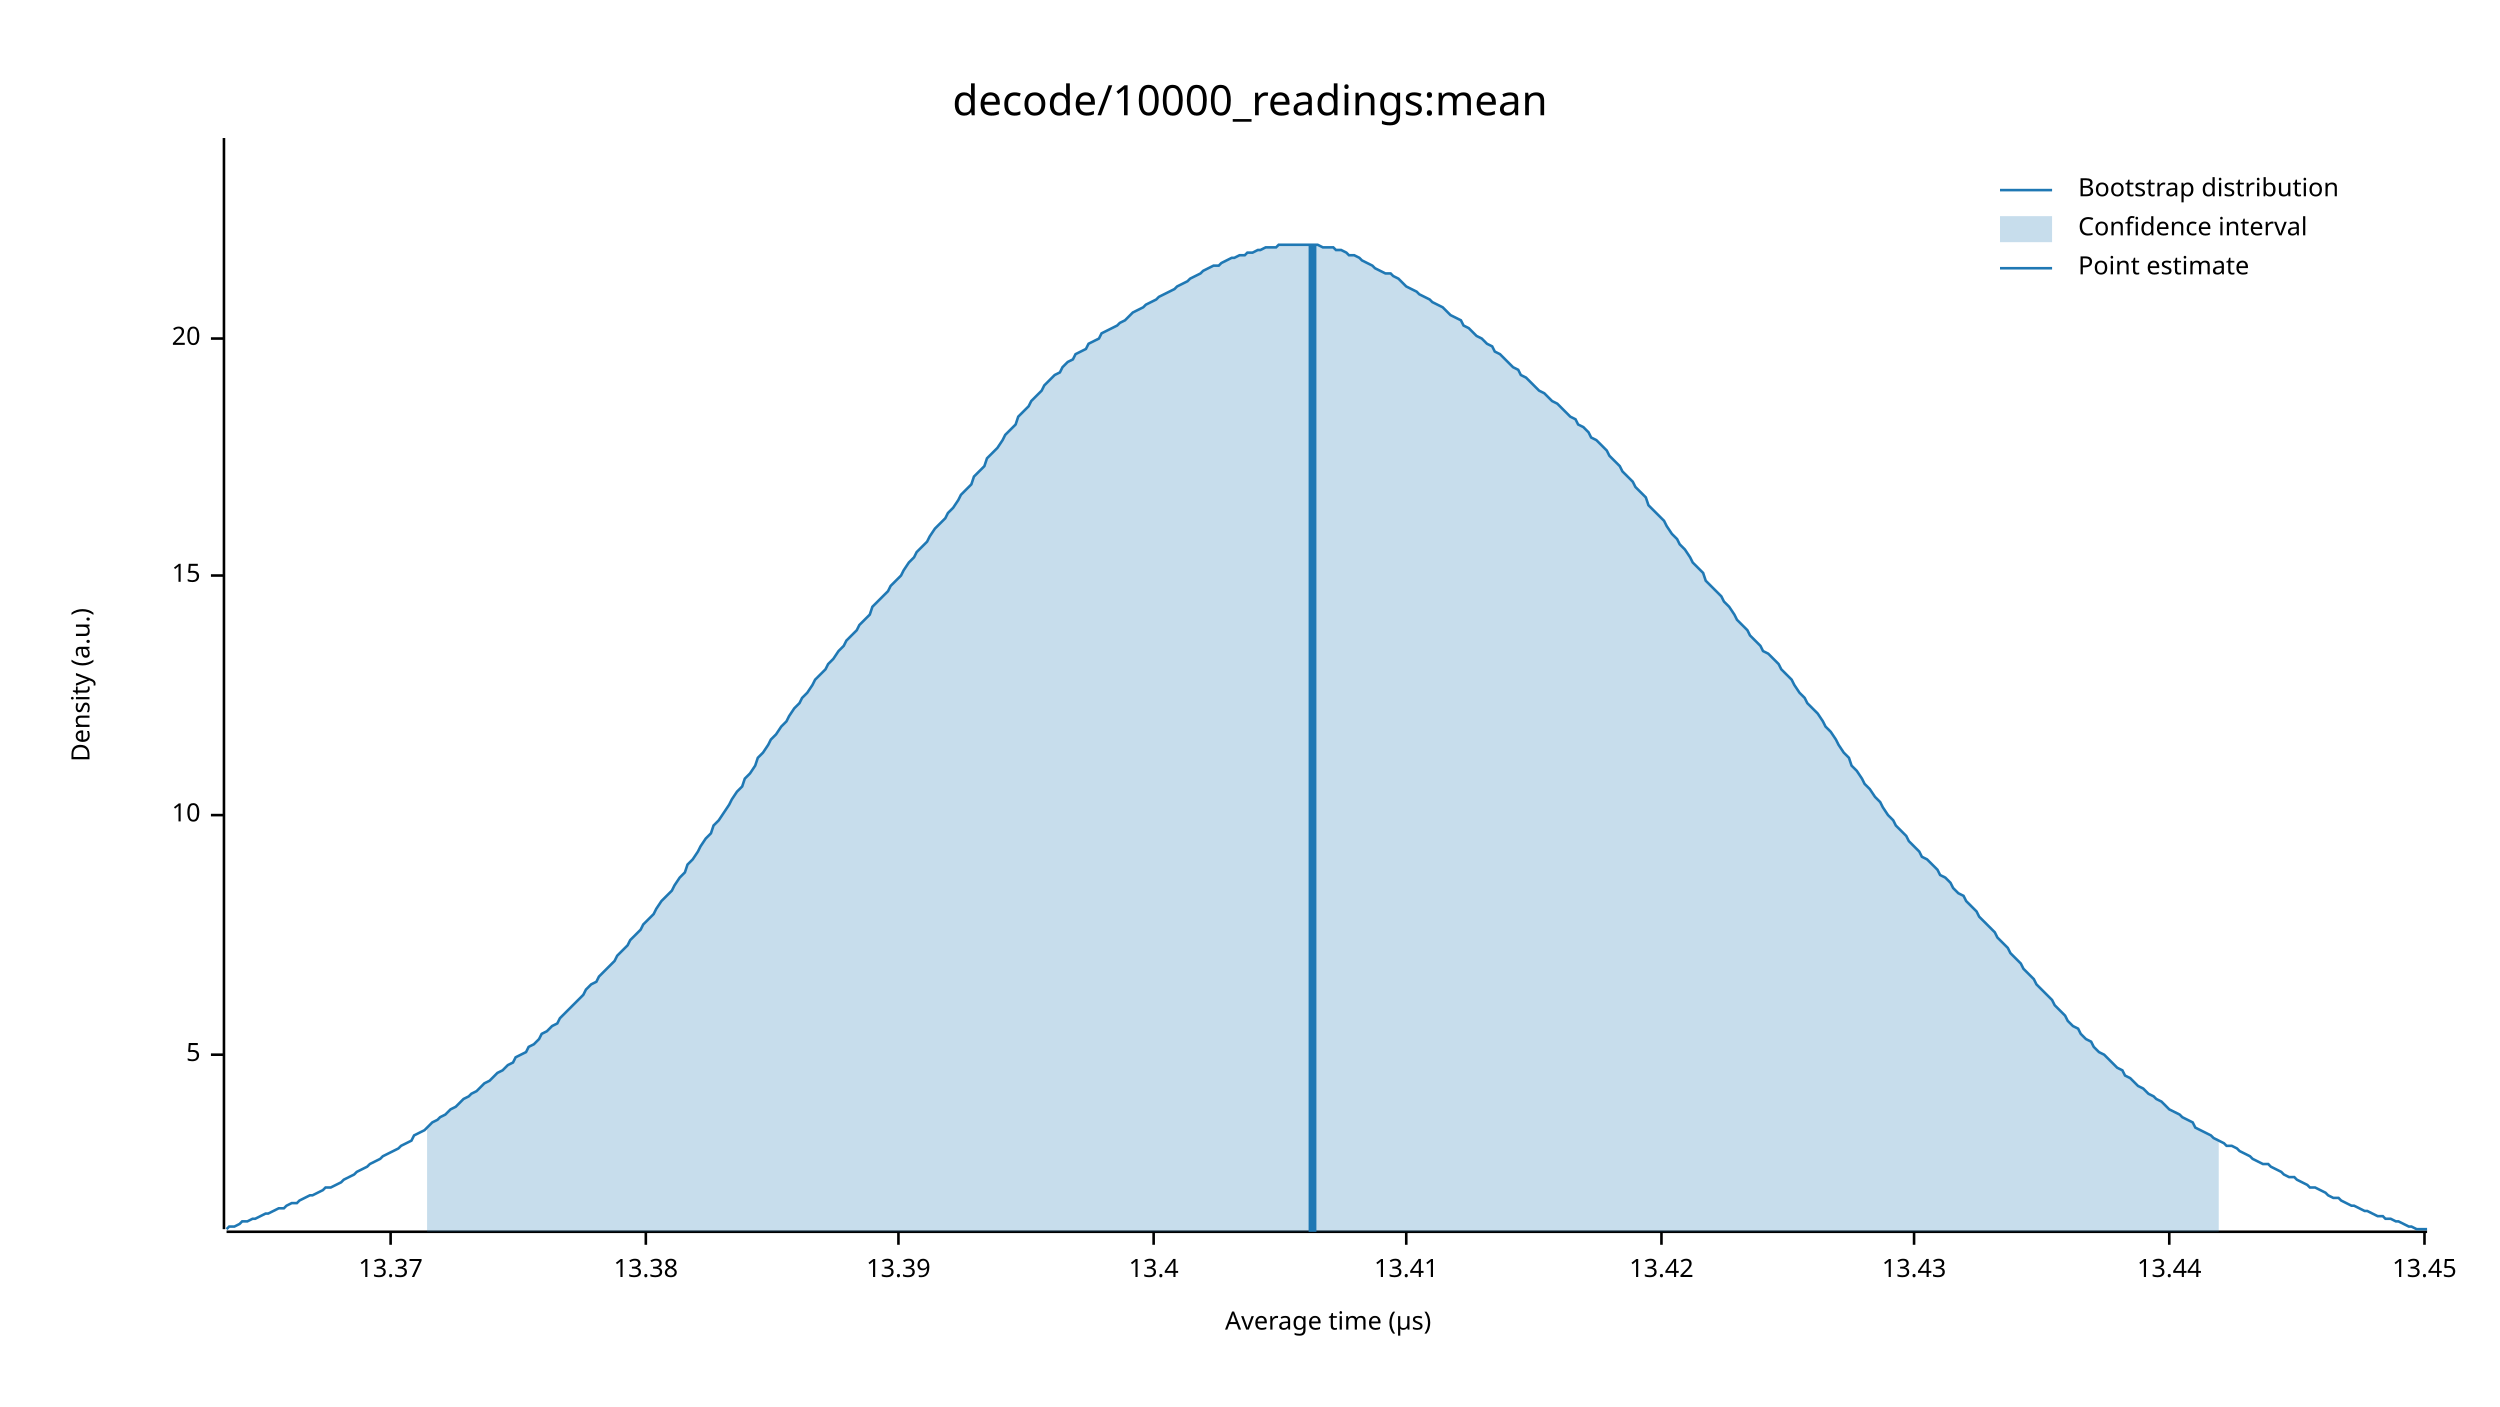
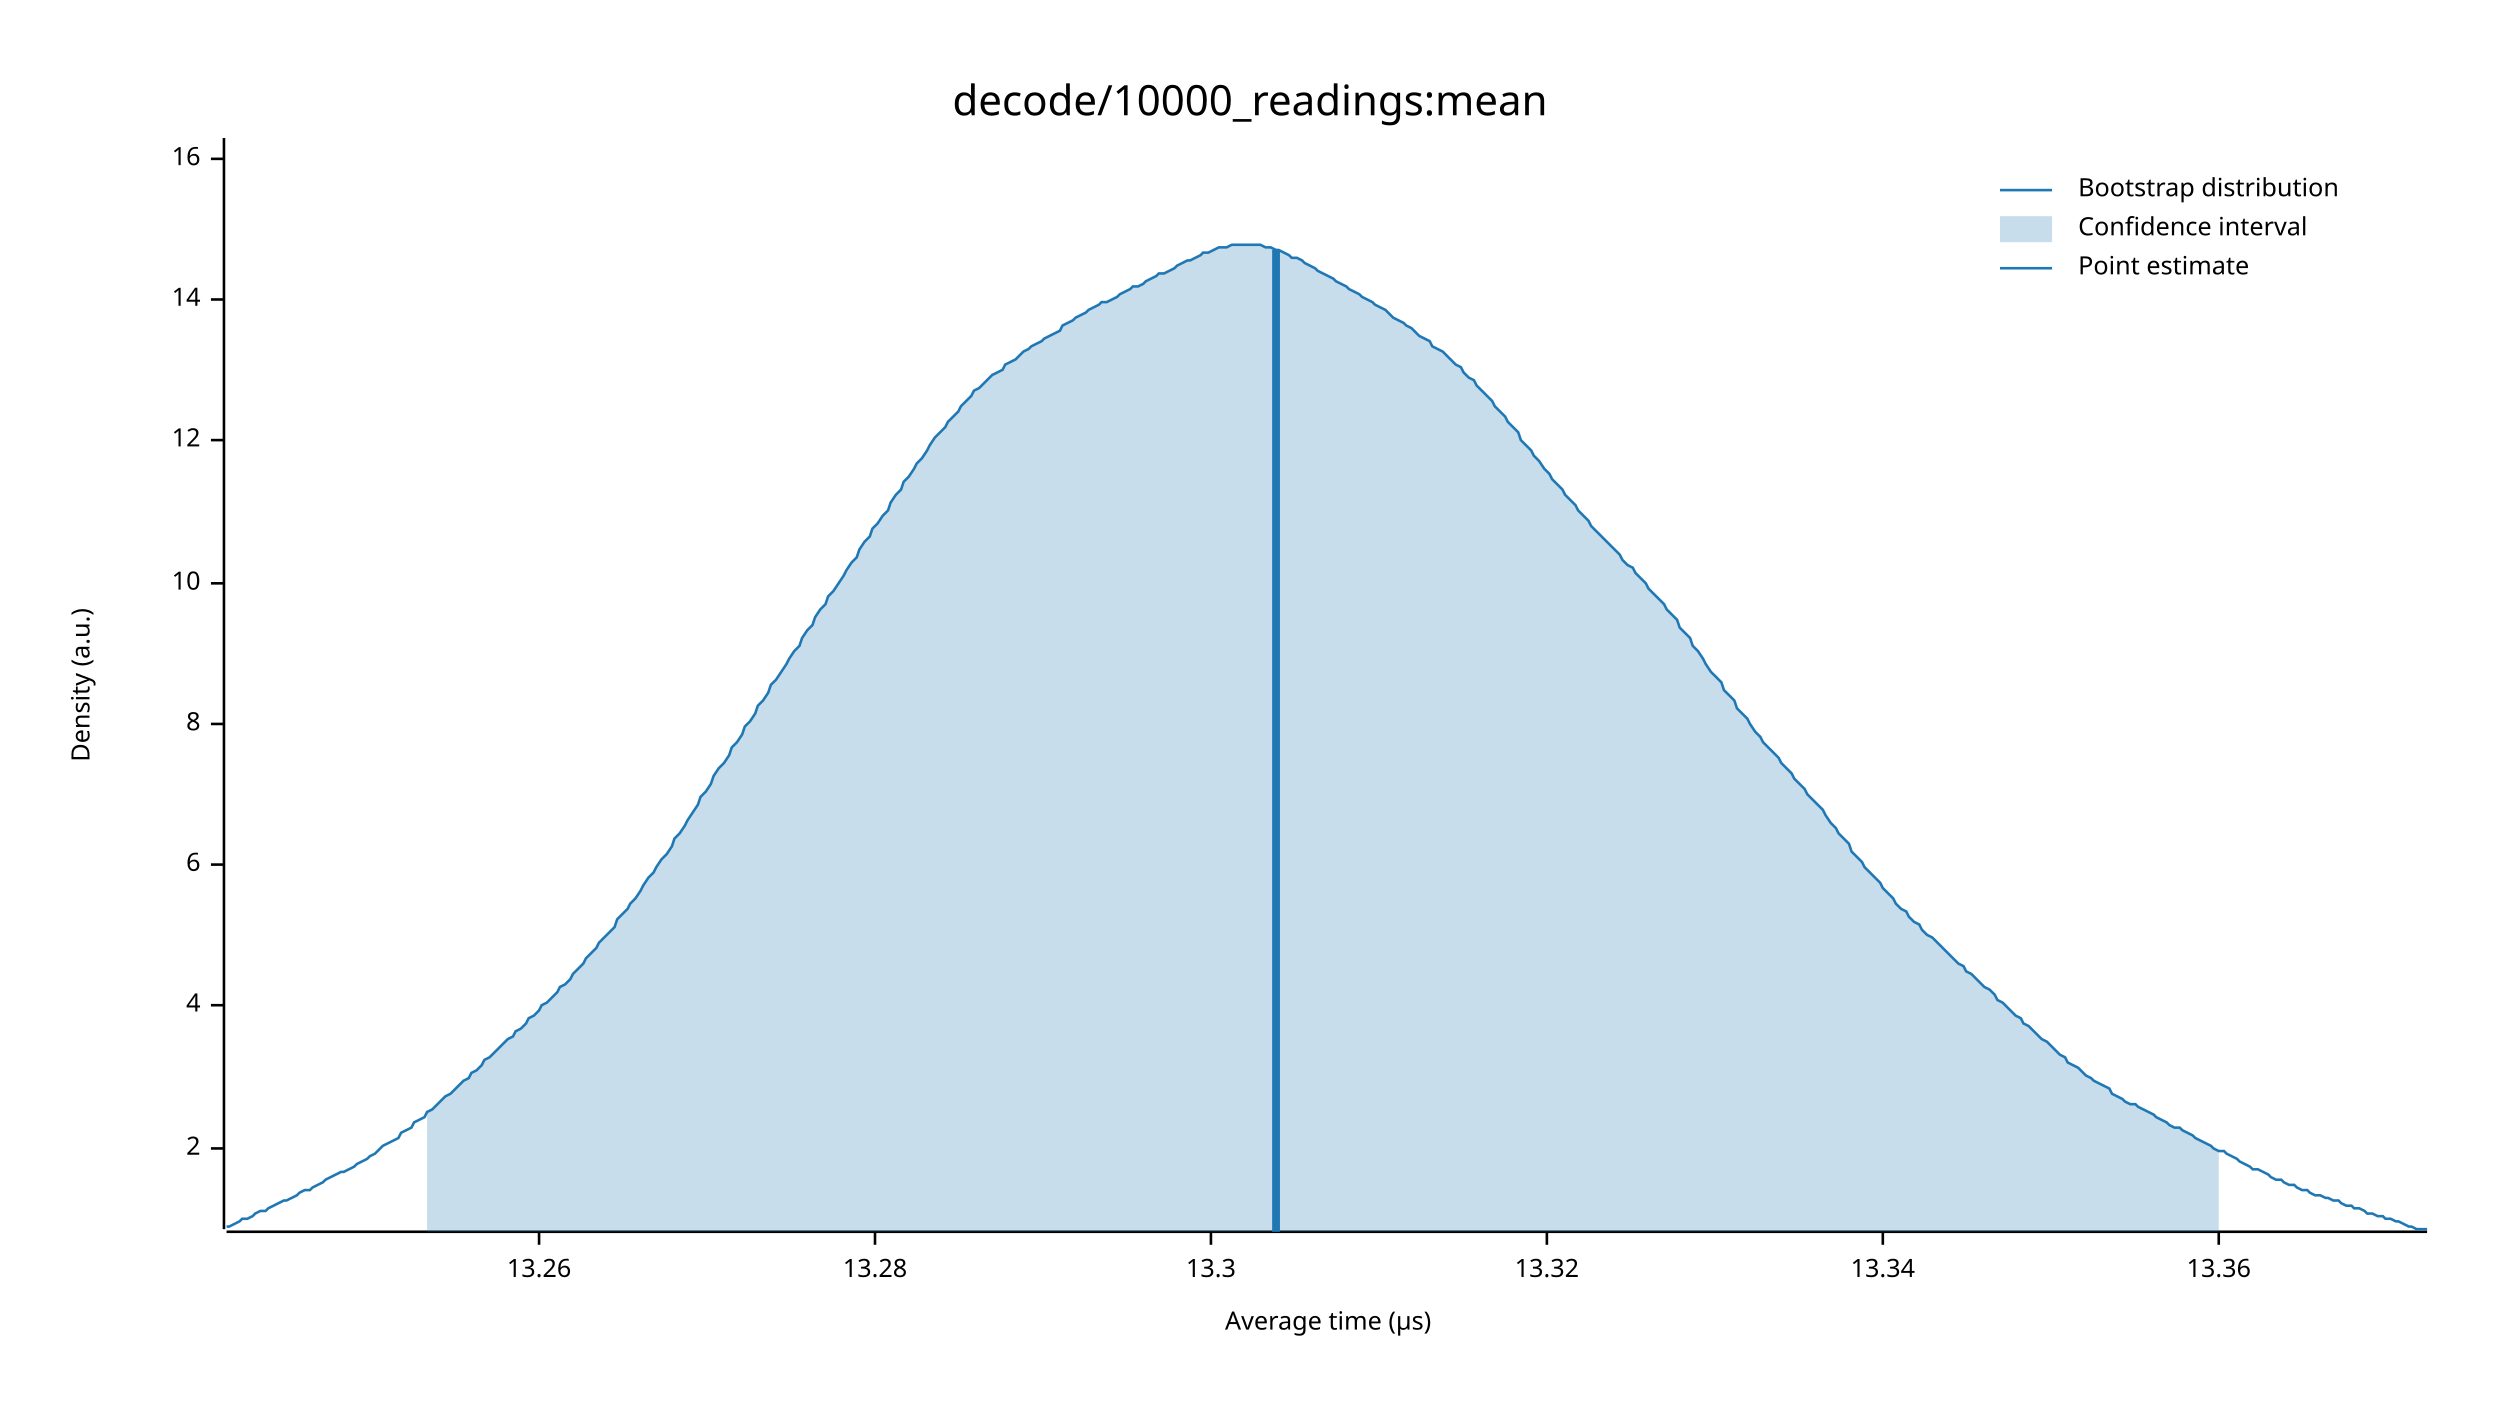
<svg xmlns="http://www.w3.org/2000/svg" width="960" height="540" viewBox="0 0 960 540">
  <text x="480" y="32" dy="0.76em" text-anchor="middle" font-family="sans-serif" font-size="16.129" opacity="1" fill="#000000">
decode/10000_readings:mean
</text>
  <text x="27" y="263" dy="0.76em" text-anchor="middle" font-family="sans-serif" font-size="9.677" opacity="1" fill="#000000" transform="rotate(270, 27, 263)">
Density (a.u.)
</text>
  <text x="510" y="513" dy="-0.5ex" text-anchor="middle" font-family="sans-serif" font-size="9.677" opacity="1" fill="#000000">
Average time (µs)
</text>
  <polyline fill="none" opacity="1" stroke="#000000" stroke-width="1" points="86,53 86,472 " />
-   <text x="77" y="405" dy="0.5ex" text-anchor="end" font-family="sans-serif" font-size="9.677" opacity="1" fill="#000000">
- 5
+   <text x="77" y="441" dy="0.5ex" text-anchor="end" font-family="sans-serif" font-size="9.677" opacity="1" fill="#000000">
+ 2
</text>
-   <polyline fill="none" opacity="1" stroke="#000000" stroke-width="1" points="81,405 86,405 " />
-   <text x="77" y="313" dy="0.5ex" text-anchor="end" font-family="sans-serif" font-size="9.677" opacity="1" fill="#000000">
+   <polyline fill="none" opacity="1" stroke="#000000" stroke-width="1" points="81,441 86,441 " />
+   <text x="77" y="386" dy="0.5ex" text-anchor="end" font-family="sans-serif" font-size="9.677" opacity="1" fill="#000000">
+ 4
+ </text>
+   <polyline fill="none" opacity="1" stroke="#000000" stroke-width="1" points="81,386 86,386 " />
+   <text x="77" y="332" dy="0.5ex" text-anchor="end" font-family="sans-serif" font-size="9.677" opacity="1" fill="#000000">
+ 6
+ </text>
+   <polyline fill="none" opacity="1" stroke="#000000" stroke-width="1" points="81,332 86,332 " />
+   <text x="77" y="278" dy="0.5ex" text-anchor="end" font-family="sans-serif" font-size="9.677" opacity="1" fill="#000000">
+ 8
+ </text>
+   <polyline fill="none" opacity="1" stroke="#000000" stroke-width="1" points="81,278 86,278 " />
+   <text x="77" y="224" dy="0.5ex" text-anchor="end" font-family="sans-serif" font-size="9.677" opacity="1" fill="#000000">
10
</text>
-   <polyline fill="none" opacity="1" stroke="#000000" stroke-width="1" points="81,313 86,313 " />
-   <text x="77" y="221" dy="0.5ex" text-anchor="end" font-family="sans-serif" font-size="9.677" opacity="1" fill="#000000">
- 15
+   <polyline fill="none" opacity="1" stroke="#000000" stroke-width="1" points="81,224 86,224 " />
+   <text x="77" y="169" dy="0.5ex" text-anchor="end" font-family="sans-serif" font-size="9.677" opacity="1" fill="#000000">
+ 12
</text>
-   <polyline fill="none" opacity="1" stroke="#000000" stroke-width="1" points="81,221 86,221 " />
-   <text x="77" y="130" dy="0.5ex" text-anchor="end" font-family="sans-serif" font-size="9.677" opacity="1" fill="#000000">
- 20
+   <polyline fill="none" opacity="1" stroke="#000000" stroke-width="1" points="81,169 86,169 " />
+   <text x="77" y="115" dy="0.5ex" text-anchor="end" font-family="sans-serif" font-size="9.677" opacity="1" fill="#000000">
+ 14
</text>
-   <polyline fill="none" opacity="1" stroke="#000000" stroke-width="1" points="81,130 86,130 " />
+   <polyline fill="none" opacity="1" stroke="#000000" stroke-width="1" points="81,115 86,115 " />
+   <text x="77" y="61" dy="0.5ex" text-anchor="end" font-family="sans-serif" font-size="9.677" opacity="1" fill="#000000">
+ 16
+ </text>
+   <polyline fill="none" opacity="1" stroke="#000000" stroke-width="1" points="81,61 86,61 " />
  <polyline fill="none" opacity="1" stroke="#000000" stroke-width="1" points="87,473 932,473 " />
-   <text x="150" y="483" dy="0.76em" text-anchor="middle" font-family="sans-serif" font-size="9.677" opacity="1" fill="#000000">
- 13.37
+   <text x="207" y="483" dy="0.76em" text-anchor="middle" font-family="sans-serif" font-size="9.677" opacity="1" fill="#000000">
+ 13.26
</text>
-   <polyline fill="none" opacity="1" stroke="#000000" stroke-width="1" points="150,473 150,478 " />
-   <text x="248" y="483" dy="0.76em" text-anchor="middle" font-family="sans-serif" font-size="9.677" opacity="1" fill="#000000">
- 13.38
+   <polyline fill="none" opacity="1" stroke="#000000" stroke-width="1" points="207,473 207,478 " />
+   <text x="336" y="483" dy="0.76em" text-anchor="middle" font-family="sans-serif" font-size="9.677" opacity="1" fill="#000000">
+ 13.28
</text>
-   <polyline fill="none" opacity="1" stroke="#000000" stroke-width="1" points="248,473 248,478 " />
-   <text x="345" y="483" dy="0.76em" text-anchor="middle" font-family="sans-serif" font-size="9.677" opacity="1" fill="#000000">
- 13.39
+   <polyline fill="none" opacity="1" stroke="#000000" stroke-width="1" points="336,473 336,478 " />
+   <text x="465" y="483" dy="0.76em" text-anchor="middle" font-family="sans-serif" font-size="9.677" opacity="1" fill="#000000">
+ 13.3
</text>
-   <polyline fill="none" opacity="1" stroke="#000000" stroke-width="1" points="345,473 345,478 " />
-   <text x="443" y="483" dy="0.76em" text-anchor="middle" font-family="sans-serif" font-size="9.677" opacity="1" fill="#000000">
- 13.4
+   <polyline fill="none" opacity="1" stroke="#000000" stroke-width="1" points="465,473 465,478 " />
+   <text x="594" y="483" dy="0.76em" text-anchor="middle" font-family="sans-serif" font-size="9.677" opacity="1" fill="#000000">
+ 13.32
</text>
-   <polyline fill="none" opacity="1" stroke="#000000" stroke-width="1" points="443,473 443,478 " />
-   <text x="540" y="483" dy="0.76em" text-anchor="middle" font-family="sans-serif" font-size="9.677" opacity="1" fill="#000000">
- 13.41
+   <polyline fill="none" opacity="1" stroke="#000000" stroke-width="1" points="594,473 594,478 " />
+   <text x="723" y="483" dy="0.76em" text-anchor="middle" font-family="sans-serif" font-size="9.677" opacity="1" fill="#000000">
+ 13.34
</text>
-   <polyline fill="none" opacity="1" stroke="#000000" stroke-width="1" points="540,473 540,478 " />
-   <text x="638" y="483" dy="0.76em" text-anchor="middle" font-family="sans-serif" font-size="9.677" opacity="1" fill="#000000">
- 13.42
+   <polyline fill="none" opacity="1" stroke="#000000" stroke-width="1" points="723,473 723,478 " />
+   <text x="852" y="483" dy="0.76em" text-anchor="middle" font-family="sans-serif" font-size="9.677" opacity="1" fill="#000000">
+ 13.36
</text>
-   <polyline fill="none" opacity="1" stroke="#000000" stroke-width="1" points="638,473 638,478 " />
-   <text x="735" y="483" dy="0.76em" text-anchor="middle" font-family="sans-serif" font-size="9.677" opacity="1" fill="#000000">
- 13.43
- </text>
-   <polyline fill="none" opacity="1" stroke="#000000" stroke-width="1" points="735,473 735,478 " />
-   <text x="833" y="483" dy="0.76em" text-anchor="middle" font-family="sans-serif" font-size="9.677" opacity="1" fill="#000000">
- 13.44
- </text>
-   <polyline fill="none" opacity="1" stroke="#000000" stroke-width="1" points="833,473 833,478 " />
-   <text x="931" y="483" dy="0.76em" text-anchor="middle" font-family="sans-serif" font-size="9.677" opacity="1" fill="#000000">
- 13.45
- </text>
-   <polyline fill="none" opacity="1" stroke="#000000" stroke-width="1" points="931,473 931,478 " />
-   <polyline fill="none" opacity="1" stroke="#1F78B4" stroke-width="1" points="87,472 88,471 90,471 92,470 93,469 95,469 97,468 98,468 100,467 102,466 103,466 105,465 107,464 109,464 110,463 112,462 114,462 115,461 117,460 119,459 120,459 122,458 124,457 125,456 127,456 129,455 131,454 132,453 134,452 136,451 137,450 139,449 141,448 142,447 144,446 146,445 147,444 149,443 151,442 153,441 154,440 156,439 158,438 159,436 161,435 163,434 164,433 166,431 168,430 169,429 171,428 173,426 175,425 176,424 178,422 180,421 181,420 183,419 185,417 186,416 188,415 190,413 191,412 193,411 195,409 197,408 198,406 200,405 202,404 203,402 205,401 207,399 208,397 210,396 212,394 214,393 215,391 217,389 219,387 220,386 222,384 224,382 225,380 227,378 229,377 230,375 232,373 234,371 236,369 237,367 239,365 241,363 242,361 244,359 246,357 247,355 249,353 251,351 252,349 254,346 256,344 258,342 259,340 261,337 263,335 264,332 266,330 268,327 269,325 271,322 273,320 274,317 276,315 278,312 280,309 281,307 283,304 285,302 286,299 288,297 290,294 291,291 293,289 295,286 296,284 298,282 300,279 302,277 303,275 305,272 307,270 308,268 310,266 312,263 313,261 315,259 317,257 318,255 320,253 322,250 324,248 325,246 327,244 329,242 330,240 332,238 334,236 335,233 337,231 339,229 341,227 342,225 344,223 346,221 347,219 349,216 351,214 352,212 354,210 356,208 357,206 359,203 361,201 363,199 364,197 366,195 368,192 369,190 371,188 373,186 374,183 376,181 378,179 379,176 381,174 383,172 385,169 386,167 388,165 390,163 391,160 393,158 395,156 396,154 398,152 400,150 401,148 403,146 405,144 407,143 408,141 410,139 412,138 413,136 415,135 417,134 418,132 420,131 422,130 423,128 425,127 427,126 429,125 430,124 432,123 434,121 435,120 437,119 439,118 440,117 442,116 444,115 445,114 447,113 449,112 451,111 452,110 454,109 456,108 457,107 459,106 461,105 462,104 464,103 466,102 468,102 469,101 471,100 473,99 474,99 476,98 478,98 479,97 481,97 483,96 484,96 486,95 488,95 490,95 491,94 493,94 495,94 496,94 498,94 500,94 501,94 503,94 505,94 506,94 508,95 510,95 512,95 513,96 515,96 517,97 518,98 520,98 522,99 523,100 525,101 527,102 528,103 530,104 532,105 534,105 535,106 537,107 539,109 540,110 542,111 544,112 545,113 547,114 549,115 550,116 552,117 554,118 556,120 557,121 559,122 561,123 562,125 564,126 566,128 567,129 569,130 571,132 573,133 574,135 576,136 578,138 579,139 581,141 583,142 584,144 586,145 588,147 589,148 591,150 593,151 595,153 596,154 598,155 600,157 601,158 603,160 605,161 606,163 608,164 610,166 611,168 613,169 615,171 617,173 618,175 620,177 622,179 623,181 625,183 627,185 628,187 630,189 632,191 633,194 635,196 637,198 639,200 640,202 642,205 644,207 645,209 647,211 649,214 650,216 652,218 654,220 655,223 657,225 659,227 661,229 662,231 664,233 666,236 667,238 669,240 671,242 672,244 674,246 676,248 677,250 679,251 681,253 683,255 684,257 686,259 688,261 689,263 691,266 693,268 694,270 696,272 698,274 700,277 701,279 703,281 705,284 706,286 708,289 710,291 711,294 713,296 715,299 716,301 718,303 720,306 722,308 723,310 725,313 727,315 728,317 730,319 732,321 733,323 735,325 737,327 738,329 740,330 742,332 744,334 745,336 747,337 749,339 750,341 752,343 754,344 755,346 757,348 759,350 760,352 762,354 764,356 766,358 767,360 769,362 771,364 772,366 774,368 776,370 777,372 779,374 781,376 782,378 784,380 786,382 788,384 789,386 791,388 793,390 794,392 796,394 798,395 799,397 801,399 803,400 804,402 806,404 808,405 810,407 811,408 813,410 815,411 816,413 818,414 820,416 821,417 823,418 825,420 827,421 828,422 830,423 832,425 833,426 835,427 837,428 838,429 840,430 842,431 843,433 845,434 847,435 849,436 850,437 852,438 854,439 855,440 857,440 859,441 860,442 862,443 864,444 865,445 867,446 869,447 871,447 872,448 874,449 876,450 877,451 879,452 881,452 882,453 884,454 886,455 887,456 889,456 891,457 893,458 894,459 896,460 898,460 899,461 901,462 903,463 904,463 906,464 908,465 909,465 911,466 913,467 915,467 916,468 918,468 920,469 921,469 923,470 925,471 926,471 928,472 930,472 932,472 " />
-   <polygon opacity="0.25" fill="#1F78B4" points="164,433 166,431 168,430 169,429 171,428 173,426 175,425 176,424 178,422 180,421 181,420 183,419 185,417 186,416 188,415 190,413 191,412 193,411 195,409 197,408 198,406 200,405 202,404 203,402 205,401 207,399 208,397 210,396 212,394 214,393 215,391 217,389 219,387 220,386 222,384 224,382 225,380 227,378 229,377 230,375 232,373 234,371 236,369 237,367 239,365 241,363 242,361 244,359 246,357 247,355 249,353 251,351 252,349 254,346 256,344 258,342 259,340 261,337 263,335 264,332 266,330 268,327 269,325 271,322 273,320 274,317 276,315 278,312 280,309 281,307 283,304 285,302 286,299 288,297 290,294 291,291 293,289 295,286 296,284 298,282 300,279 302,277 303,275 305,272 307,270 308,268 310,266 312,263 313,261 315,259 317,257 318,255 320,253 322,250 324,248 325,246 327,244 329,242 330,240 332,238 334,236 335,233 337,231 339,229 341,227 342,225 344,223 346,221 347,219 349,216 351,214 352,212 354,210 356,208 357,206 359,203 361,201 363,199 364,197 366,195 368,192 369,190 371,188 373,186 374,183 376,181 378,179 379,176 381,174 383,172 385,169 386,167 388,165 390,163 391,160 393,158 395,156 396,154 398,152 400,150 401,148 403,146 405,144 407,143 408,141 410,139 412,138 413,136 415,135 417,134 418,132 420,131 422,130 423,128 425,127 427,126 429,125 430,124 432,123 434,121 435,120 437,119 439,118 440,117 442,116 444,115 445,114 447,113 449,112 451,111 452,110 454,109 456,108 457,107 459,106 461,105 462,104 464,103 466,102 468,102 469,101 471,100 473,99 474,99 476,98 478,98 479,97 481,97 483,96 484,96 486,95 488,95 490,95 491,94 493,94 495,94 496,94 498,94 500,94 501,94 503,94 505,94 506,94 508,95 510,95 512,95 513,96 515,96 517,97 518,98 520,98 522,99 523,100 525,101 527,102 528,103 530,104 532,105 534,105 535,106 537,107 539,109 540,110 542,111 544,112 545,113 547,114 549,115 550,116 552,117 554,118 556,120 557,121 559,122 561,123 562,125 564,126 566,128 567,129 569,130 571,132 573,133 574,135 576,136 578,138 579,139 581,141 583,142 584,144 586,145 588,147 589,148 591,150 593,151 595,153 596,154 598,155 600,157 601,158 603,160 605,161 606,163 608,164 610,166 611,168 613,169 615,171 617,173 618,175 620,177 622,179 623,181 625,183 627,185 628,187 630,189 632,191 633,194 635,196 637,198 639,200 640,202 642,205 644,207 645,209 647,211 649,214 650,216 652,218 654,220 655,223 657,225 659,227 661,229 662,231 664,233 666,236 667,238 669,240 671,242 672,244 674,246 676,248 677,250 679,251 681,253 683,255 684,257 686,259 688,261 689,263 691,266 693,268 694,270 696,272 698,274 700,277 701,279 703,281 705,284 706,286 708,289 710,291 711,294 713,296 715,299 716,301 718,303 720,306 722,308 723,310 725,313 727,315 728,317 730,319 732,321 733,323 735,325 737,327 738,329 740,330 742,332 744,334 745,336 747,337 749,339 750,341 752,343 754,344 755,346 757,348 759,350 760,352 762,354 764,356 766,358 767,360 769,362 771,364 772,366 774,368 776,370 777,372 779,374 781,376 782,378 784,380 786,382 788,384 789,386 791,388 793,390 794,392 796,394 798,395 799,397 801,399 803,400 804,402 806,404 808,405 810,407 811,408 813,410 815,411 816,413 818,414 820,416 821,417 823,418 825,420 827,421 828,422 830,423 832,425 833,426 835,427 837,428 838,429 840,430 842,431 843,433 845,434 847,435 849,436 850,437 852,438 852,473 164,473 " />
-   <polyline fill="none" opacity="1" stroke="#1F78B4" stroke-width="3" points="504,473 504,94 " />
+   <polyline fill="none" opacity="1" stroke="#000000" stroke-width="1" points="852,473 852,478 " />
+   <polyline fill="none" opacity="1" stroke="#1F78B4" stroke-width="1" points="87,471 88,471 90,470 92,469 93,468 95,468 97,467 98,466 100,465 102,465 103,464 105,463 107,462 109,461 110,461 112,460 114,459 115,458 117,457 119,457 120,456 122,455 124,454 125,453 127,452 129,451 131,450 132,450 134,449 136,448 137,447 139,446 141,445 142,444 144,443 146,441 147,440 149,439 151,438 153,437 154,435 156,434 158,433 159,431 161,430 163,429 164,427 166,426 168,424 169,423 171,421 173,420 175,418 176,417 178,415 180,414 181,412 183,411 185,409 186,407 188,406 190,404 191,403 193,401 195,399 197,398 198,396 200,395 202,393 203,391 205,390 207,388 208,386 210,385 212,383 214,381 215,379 217,378 219,376 220,374 222,372 224,370 225,368 227,366 229,364 230,362 232,360 234,358 236,356 237,353 239,351 241,349 242,347 244,345 246,342 247,340 249,337 251,335 252,333 254,330 256,328 258,325 259,322 261,320 263,317 264,315 266,312 268,309 269,306 271,304 273,301 274,298 276,295 278,293 280,290 281,287 283,285 285,282 286,279 288,277 290,274 291,271 293,269 295,266 296,263 298,261 300,258 302,255 303,253 305,250 307,248 308,245 310,242 312,240 313,237 315,234 317,232 318,229 320,227 322,224 324,221 325,219 327,216 329,214 330,211 332,208 334,206 335,203 337,201 339,198 341,196 342,193 344,190 346,188 347,185 349,183 351,180 352,178 354,176 356,173 357,171 359,168 361,166 363,164 364,162 366,160 368,158 369,156 371,154 373,152 374,150 376,149 378,147 379,146 381,144 383,143 385,142 386,140 388,139 390,138 391,137 393,135 395,134 396,133 398,132 400,131 401,130 403,129 405,128 407,127 408,125 410,124 412,123 413,122 415,121 417,120 418,119 420,118 422,117 423,116 425,116 427,115 429,114 430,113 432,112 434,111 435,110 437,110 439,109 440,108 442,107 444,106 445,105 447,105 449,104 451,103 452,102 454,101 456,100 457,100 459,99 461,98 462,97 464,97 466,96 468,95 469,95 471,95 473,94 474,94 476,94 478,94 479,94 481,94 483,94 484,94 486,95 488,95 490,96 491,96 493,97 495,98 496,99 498,99 500,100 501,101 503,102 505,103 506,104 508,105 510,106 512,107 513,108 515,109 517,110 518,111 520,112 522,113 523,114 525,115 527,116 528,117 530,118 532,119 534,121 535,122 537,123 539,124 540,125 542,126 544,128 545,129 547,130 549,131 550,133 552,134 554,135 556,137 557,138 559,140 561,141 562,143 564,145 566,146 567,148 569,150 571,152 573,154 574,156 576,158 578,160 579,162 581,164 583,166 584,169 586,171 588,173 589,175 591,177 593,180 595,182 596,184 598,186 600,188 601,190 603,192 605,194 606,196 608,198 610,200 611,202 613,204 615,206 617,208 618,209 620,211 622,213 623,215 625,217 627,218 628,220 630,222 632,224 633,226 635,228 637,230 639,232 640,234 642,236 644,238 645,241 647,243 649,245 650,248 652,250 654,253 655,255 657,258 659,260 661,262 662,265 664,267 666,269 667,272 669,274 671,276 672,278 674,281 676,283 677,285 679,287 681,289 683,291 684,293 686,295 688,297 689,299 691,301 693,303 694,305 696,307 698,309 700,311 701,313 703,316 705,318 706,320 708,322 710,324 711,327 713,329 715,331 716,333 718,335 720,337 722,339 723,341 725,343 727,345 728,347 730,349 732,350 733,352 735,354 737,355 738,357 740,359 742,360 744,362 745,363 747,365 749,367 750,368 752,370 754,371 755,373 757,374 759,376 760,377 762,379 764,380 766,382 767,384 769,385 771,387 772,388 774,390 776,391 777,393 779,394 781,396 782,397 784,399 786,400 788,402 789,403 791,405 793,406 794,408 796,409 798,410 799,411 801,413 803,414 804,415 806,416 808,417 810,418 811,420 813,421 815,422 816,423 818,424 820,424 821,425 823,426 825,427 827,428 828,429 830,430 832,431 833,432 835,433 837,433 838,434 840,435 842,436 843,437 845,438 847,439 849,440 850,441 852,442 854,442 855,443 857,444 859,445 860,446 862,447 864,448 865,449 867,449 869,450 871,451 872,452 874,453 876,453 877,454 879,455 881,455 882,456 884,457 886,457 887,458 889,459 891,459 893,460 894,460 896,461 898,461 899,462 901,463 903,463 904,464 906,464 908,465 909,466 911,466 913,467 915,467 916,468 918,468 920,469 921,469 923,470 925,471 926,471 928,472 930,472 932,472 " />
+   <polygon opacity="0.25" fill="#1F78B4" points="164,427 166,426 168,424 169,423 171,421 173,420 175,418 176,417 178,415 180,414 181,412 183,411 185,409 186,407 188,406 190,404 191,403 193,401 195,399 197,398 198,396 200,395 202,393 203,391 205,390 207,388 208,386 210,385 212,383 214,381 215,379 217,378 219,376 220,374 222,372 224,370 225,368 227,366 229,364 230,362 232,360 234,358 236,356 237,353 239,351 241,349 242,347 244,345 246,342 247,340 249,337 251,335 252,333 254,330 256,328 258,325 259,322 261,320 263,317 264,315 266,312 268,309 269,306 271,304 273,301 274,298 276,295 278,293 280,290 281,287 283,285 285,282 286,279 288,277 290,274 291,271 293,269 295,266 296,263 298,261 300,258 302,255 303,253 305,250 307,248 308,245 310,242 312,240 313,237 315,234 317,232 318,229 320,227 322,224 324,221 325,219 327,216 329,214 330,211 332,208 334,206 335,203 337,201 339,198 341,196 342,193 344,190 346,188 347,185 349,183 351,180 352,178 354,176 356,173 357,171 359,168 361,166 363,164 364,162 366,160 368,158 369,156 371,154 373,152 374,150 376,149 378,147 379,146 381,144 383,143 385,142 386,140 388,139 390,138 391,137 393,135 395,134 396,133 398,132 400,131 401,130 403,129 405,128 407,127 408,125 410,124 412,123 413,122 415,121 417,120 418,119 420,118 422,117 423,116 425,116 427,115 429,114 430,113 432,112 434,111 435,110 437,110 439,109 440,108 442,107 444,106 445,105 447,105 449,104 451,103 452,102 454,101 456,100 457,100 459,99 461,98 462,97 464,97 466,96 468,95 469,95 471,95 473,94 474,94 476,94 478,94 479,94 481,94 483,94 484,94 486,95 488,95 490,96 491,96 493,97 495,98 496,99 498,99 500,100 501,101 503,102 505,103 506,104 508,105 510,106 512,107 513,108 515,109 517,110 518,111 520,112 522,113 523,114 525,115 527,116 528,117 530,118 532,119 534,121 535,122 537,123 539,124 540,125 542,126 544,128 545,129 547,130 549,131 550,133 552,134 554,135 556,137 557,138 559,140 561,141 562,143 564,145 566,146 567,148 569,150 571,152 573,154 574,156 576,158 578,160 579,162 581,164 583,166 584,169 586,171 588,173 589,175 591,177 593,180 595,182 596,184 598,186 600,188 601,190 603,192 605,194 606,196 608,198 610,200 611,202 613,204 615,206 617,208 618,209 620,211 622,213 623,215 625,217 627,218 628,220 630,222 632,224 633,226 635,228 637,230 639,232 640,234 642,236 644,238 645,241 647,243 649,245 650,248 652,250 654,253 655,255 657,258 659,260 661,262 662,265 664,267 666,269 667,272 669,274 671,276 672,278 674,281 676,283 677,285 679,287 681,289 683,291 684,293 686,295 688,297 689,299 691,301 693,303 694,305 696,307 698,309 700,311 701,313 703,316 705,318 706,320 708,322 710,324 711,327 713,329 715,331 716,333 718,335 720,337 722,339 723,341 725,343 727,345 728,347 730,349 732,350 733,352 735,354 737,355 738,357 740,359 742,360 744,362 745,363 747,365 749,367 750,368 752,370 754,371 755,373 757,374 759,376 760,377 762,379 764,380 766,382 767,384 769,385 771,387 772,388 774,390 776,391 777,393 779,394 781,396 782,397 784,399 786,400 788,402 789,403 791,405 793,406 794,408 796,409 798,410 799,411 801,413 803,414 804,415 806,416 808,417 810,418 811,420 813,421 815,422 816,423 818,424 820,424 821,425 823,426 825,427 827,428 828,429 830,430 832,431 833,432 835,433 837,433 838,434 840,435 842,436 843,437 845,438 847,439 849,440 850,441 852,442 852,473 164,473 " />
+   <polyline fill="none" opacity="1" stroke="#1F78B4" stroke-width="3" points="490,473 490,96 " />
  <text x="798" y="68" dy="0.76em" text-anchor="start" font-family="sans-serif" font-size="9.677" opacity="1" fill="#000000">
Bootstrap distribution
</text>
  <text x="798" y="83" dy="0.76em" text-anchor="start" font-family="sans-serif" font-size="9.677" opacity="1" fill="#000000">
Confidence interval
</text>
  <text x="798" y="98" dy="0.76em" text-anchor="start" font-family="sans-serif" font-size="9.677" opacity="1" fill="#000000">
Point estimate
</text>
  <polyline fill="none" opacity="1" stroke="#1F78B4" stroke-width="1" points="768,73 788,73 " />
  <rect x="768" y="83" width="20" height="10" opacity="0.25" fill="#1F78B4" stroke="none" />
  <polyline fill="none" opacity="1" stroke="#1F78B4" stroke-width="1" points="768,103 788,103 " />
</svg>
